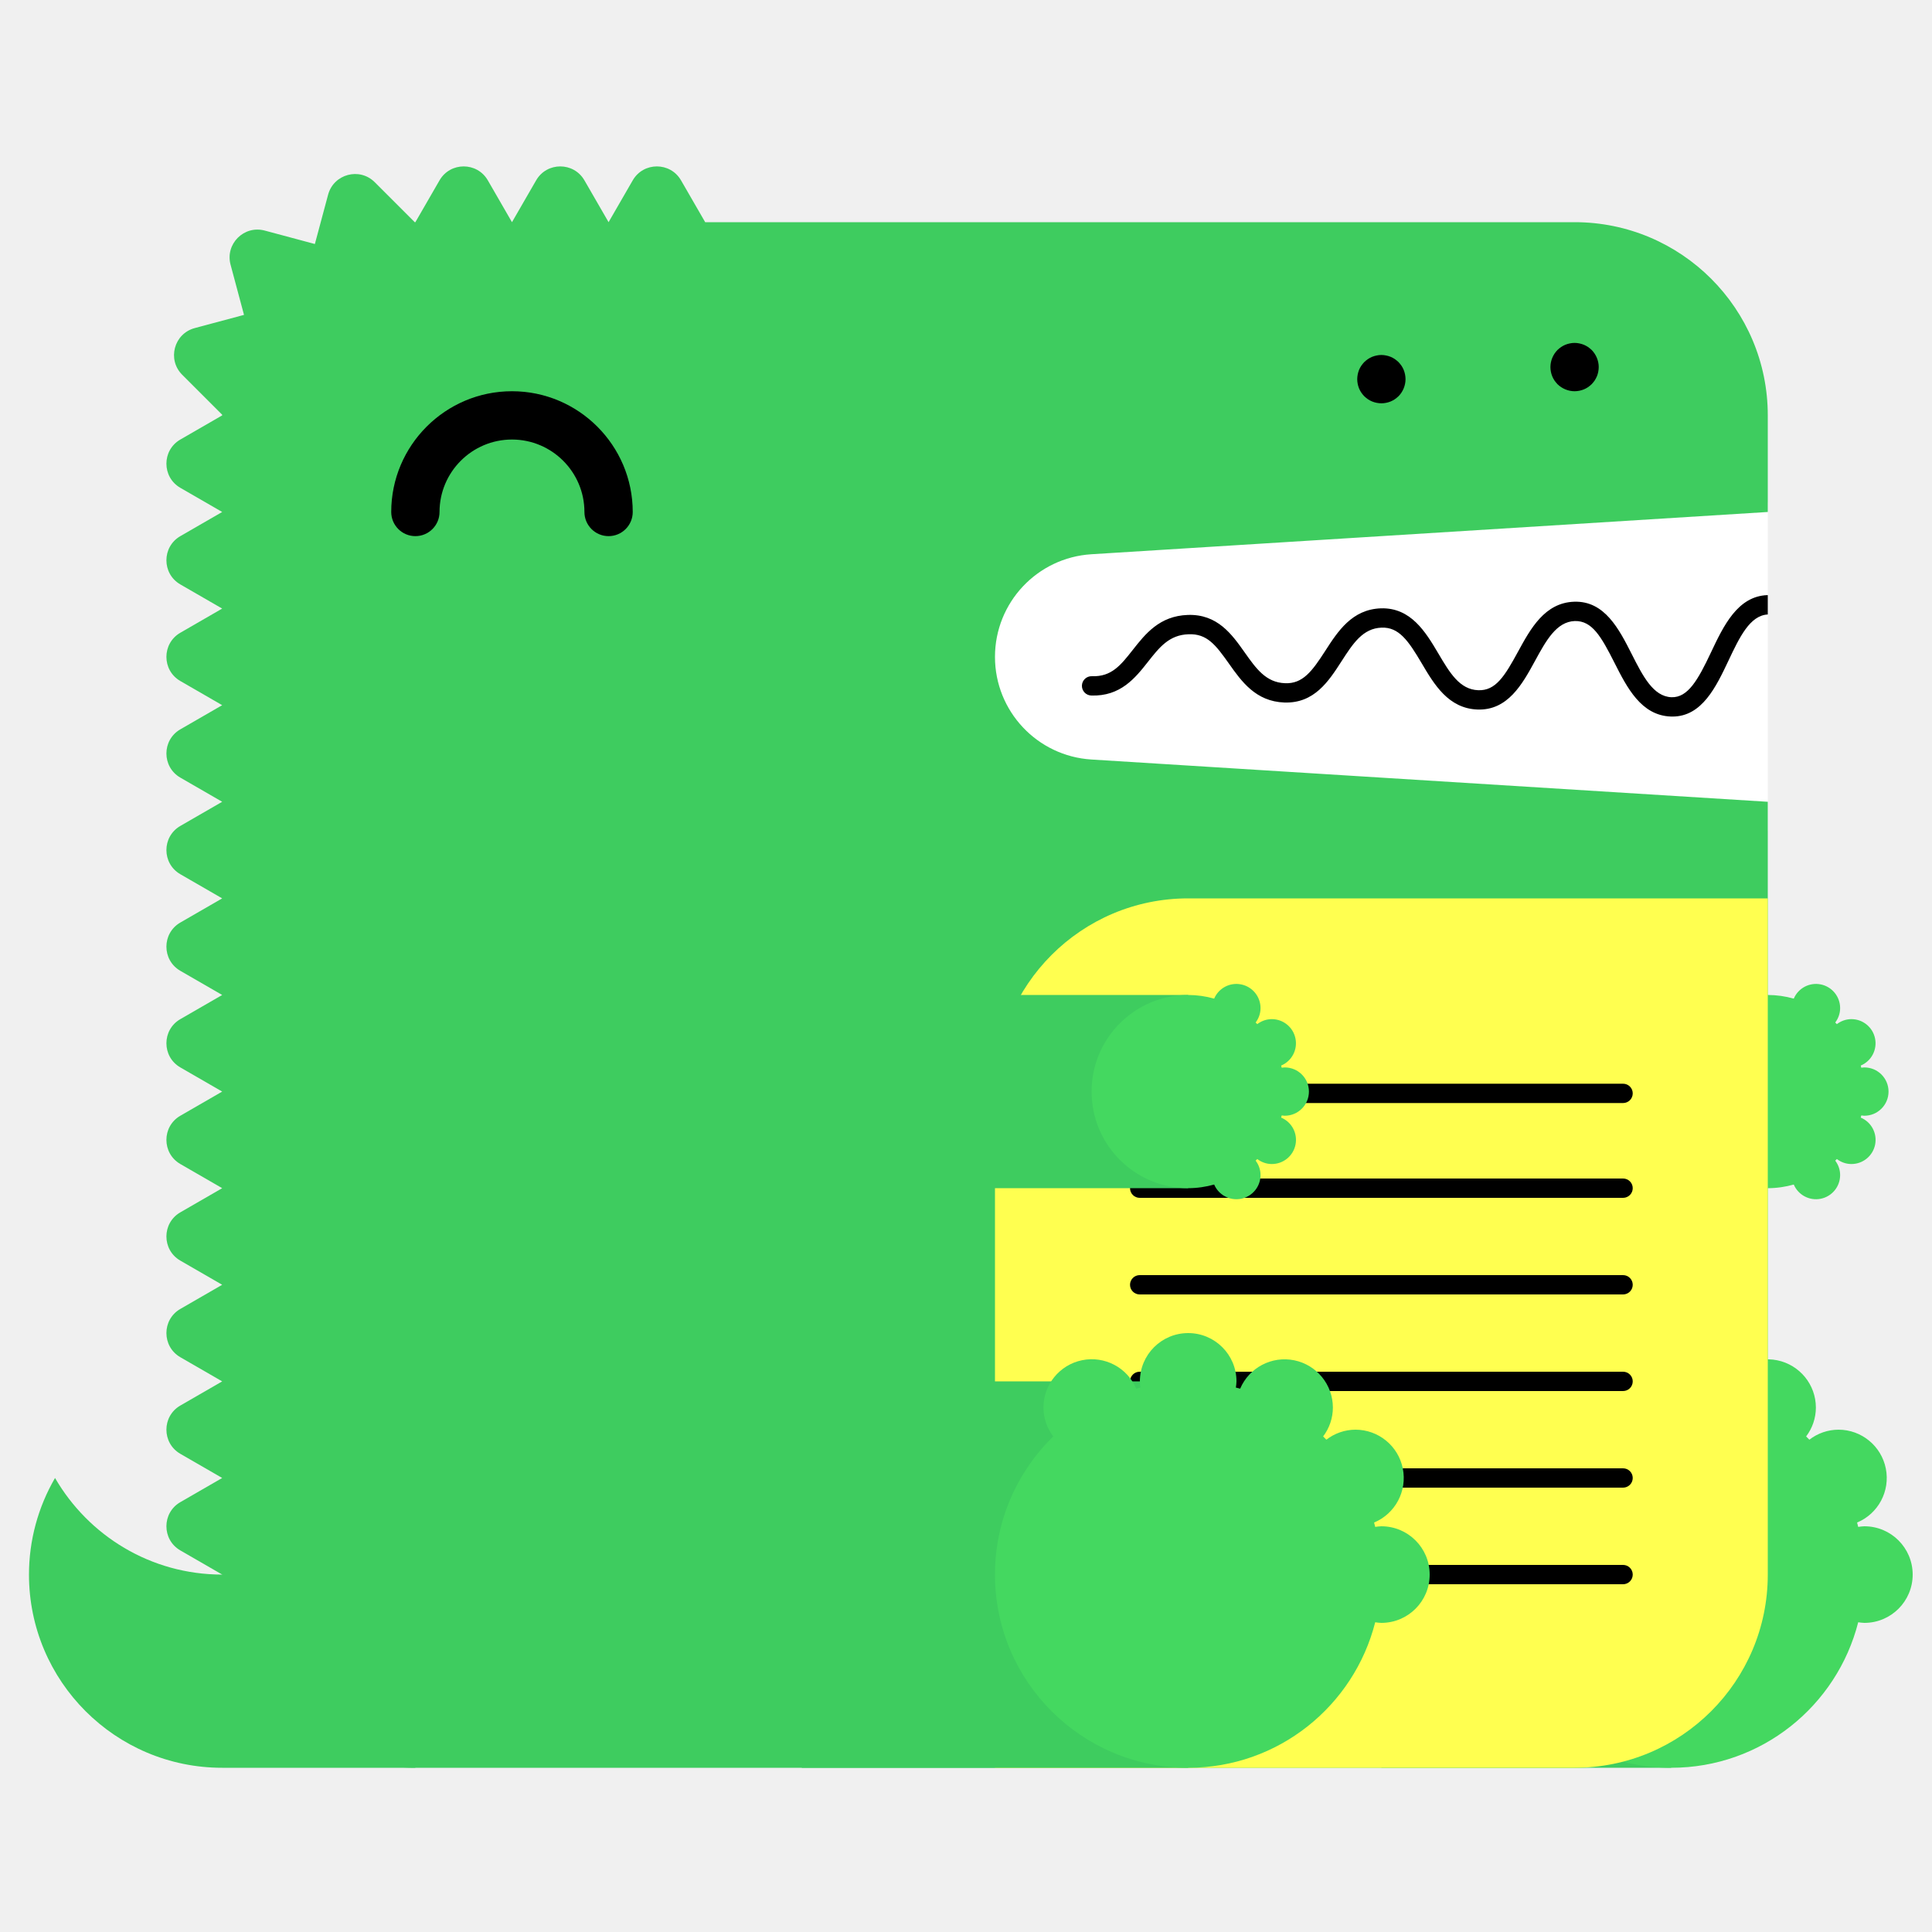
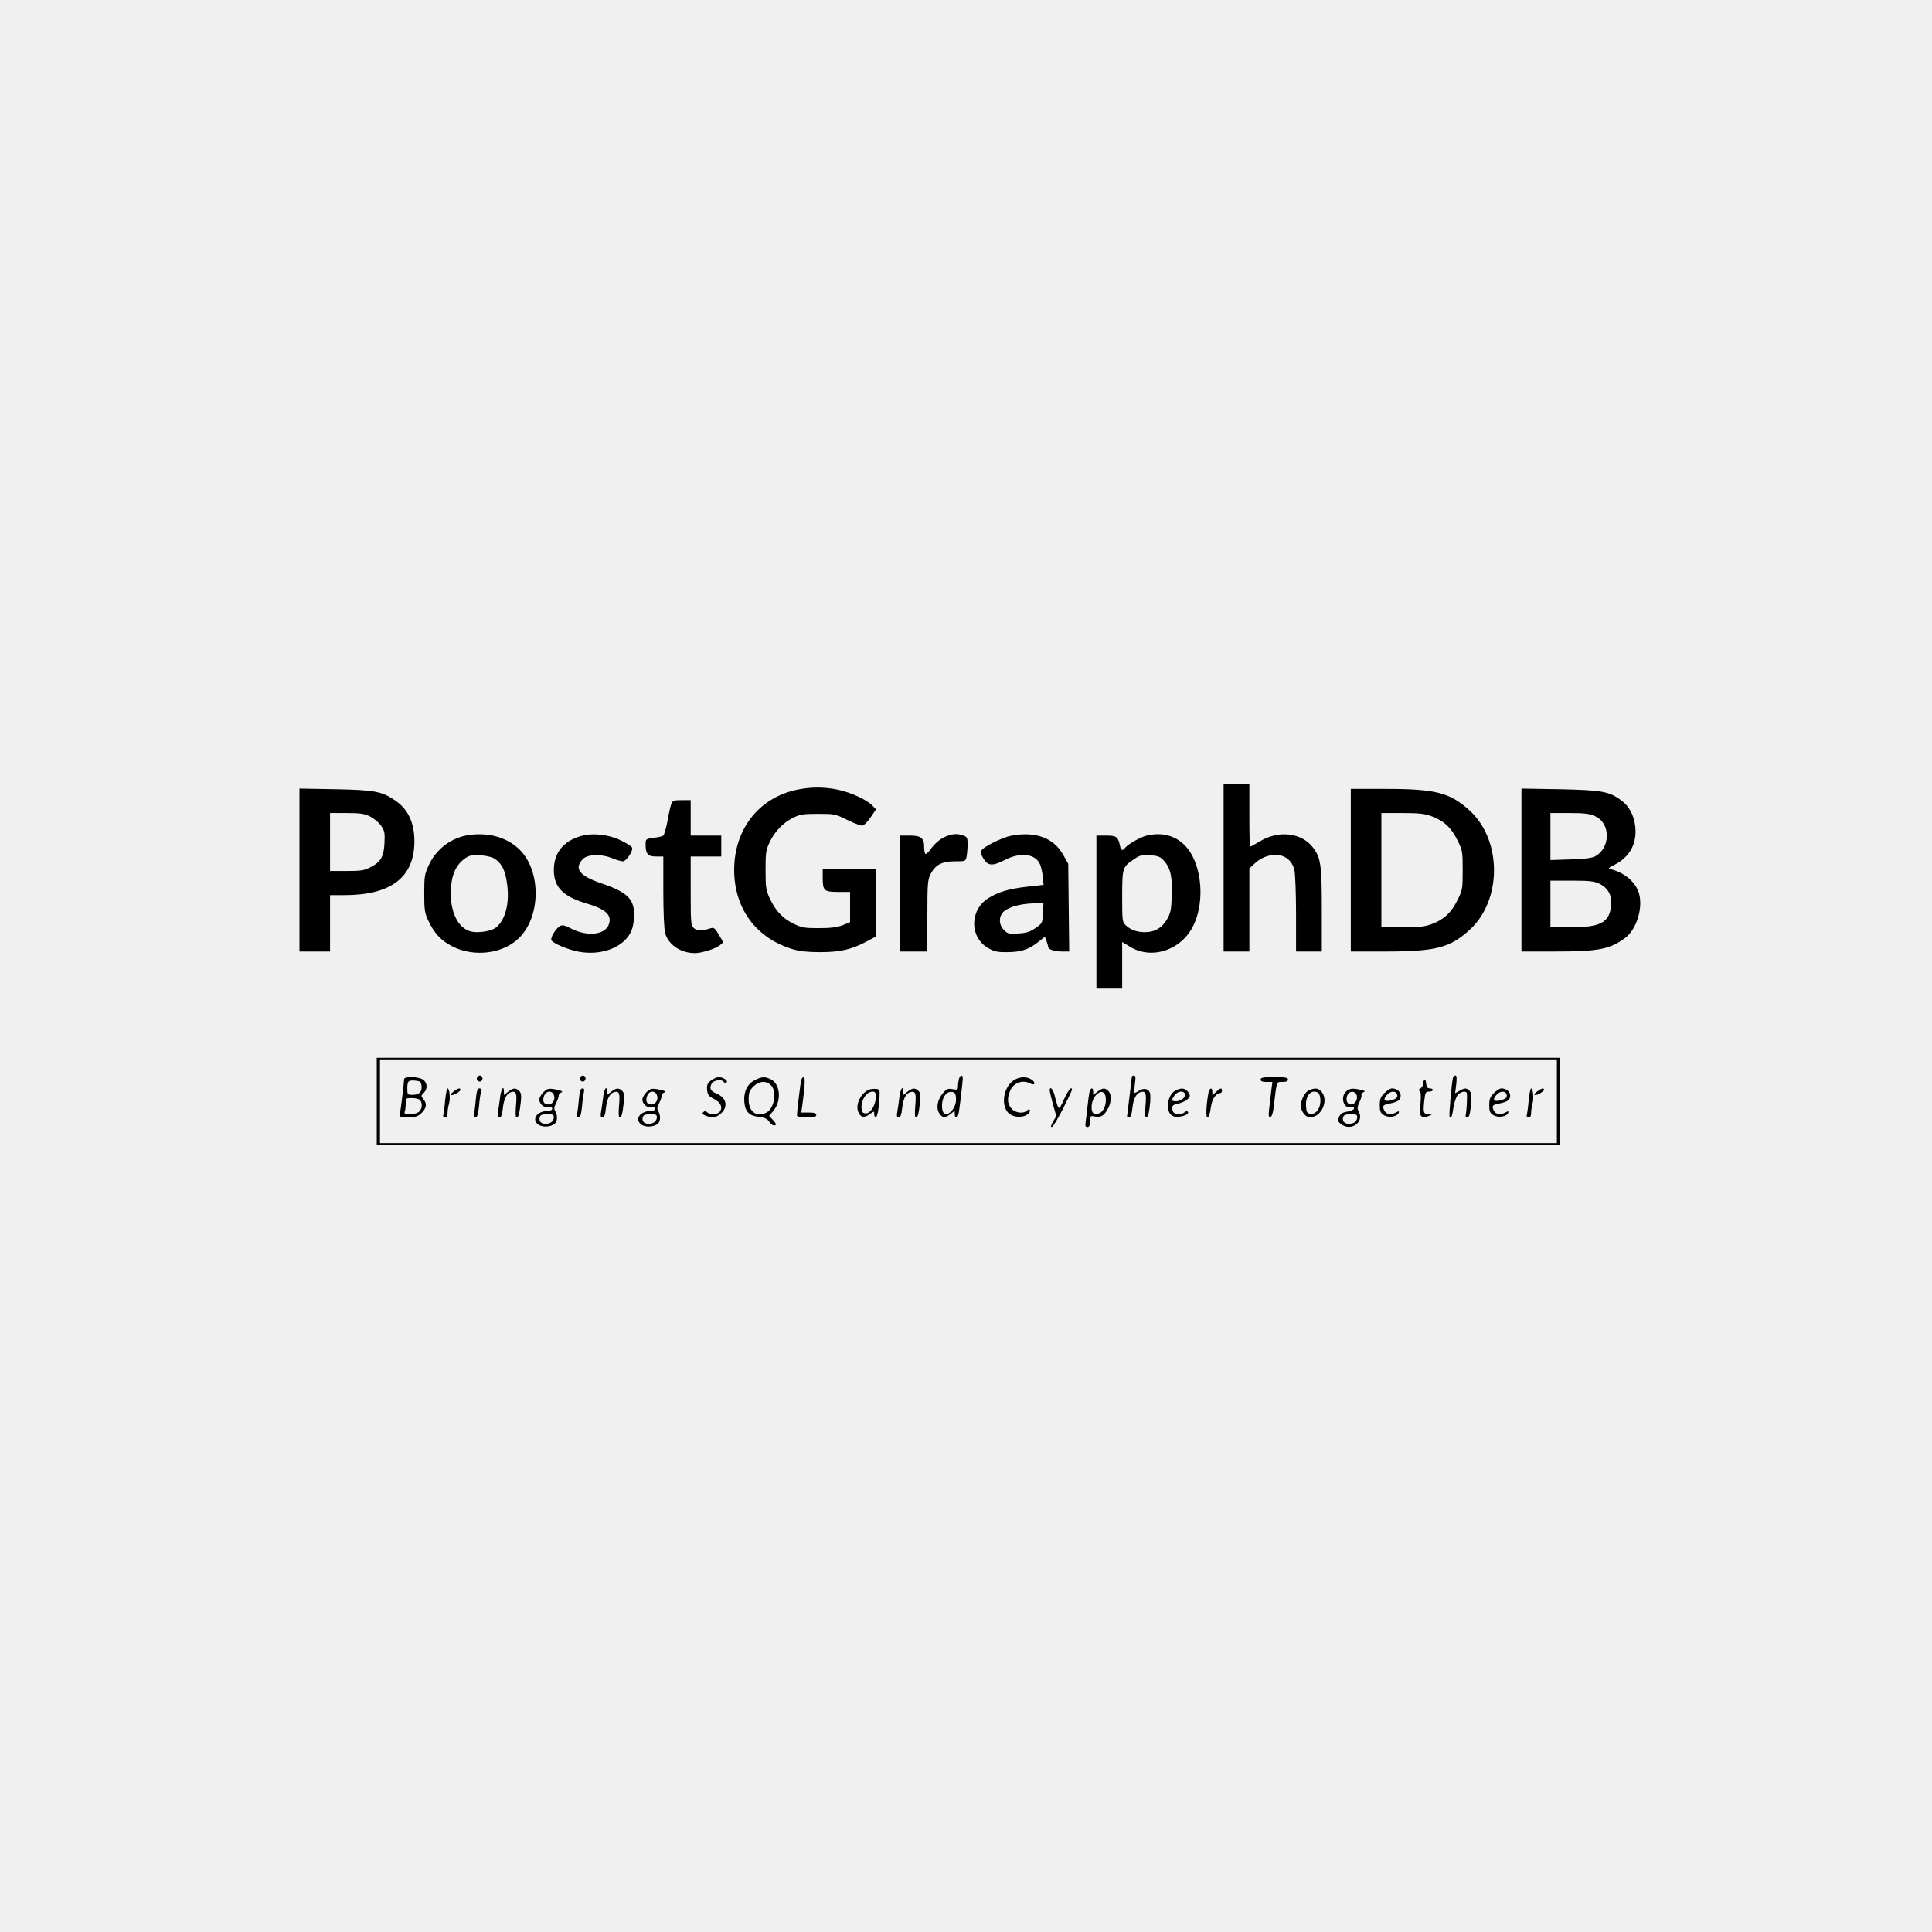
- <svg xmlns="http://www.w3.org/2000/svg" width="200" height="200" viewBox="0 0 200 200">
-   <g fill="none" fill-rule="evenodd">
-     <path fill="#FFF" d="M99 52h84v34H99z" />
-     <path d="M23 163c-7.398 0-13.843-4.027-17.303-10A19.886 19.886 0 0 0 3 163c0 11.046 8.954 20 20 20h20v-20H23z" fill="#3ECC5F" />
-     <path d="M112.98 57.376L183 53V43c0-11.046-8.954-20-20-20H73l-2.5-4.33c-1.112-1.925-3.889-1.925-5 0L63 23l-2.5-4.33c-1.111-1.925-3.889-1.925-5 0L53 23l-2.5-4.33c-1.111-1.925-3.889-1.925-5 0L43 23c-.022 0-.042.003-.065.003l-4.142-4.141c-1.57-1.571-4.252-.853-4.828 1.294l-1.369 5.104-5.192-1.392c-2.148-.575-4.111 1.389-3.535 3.536l1.39 5.193-5.102 1.367c-2.148.576-2.867 3.259-1.296 4.83l4.142 4.142c0 .021-.003.042-.003.064l-4.33 2.5c-1.925 1.111-1.925 3.889 0 5L23 53l-4.33 2.5c-1.925 1.111-1.925 3.889 0 5L23 63l-4.33 2.5c-1.925 1.111-1.925 3.889 0 5L23 73l-4.33 2.5c-1.925 1.111-1.925 3.889 0 5L23 83l-4.33 2.5c-1.925 1.111-1.925 3.889 0 5L23 93l-4.33 2.5c-1.925 1.111-1.925 3.889 0 5L23 103l-4.33 2.5c-1.925 1.111-1.925 3.889 0 5L23 113l-4.33 2.5c-1.925 1.111-1.925 3.889 0 5L23 123l-4.33 2.5c-1.925 1.111-1.925 3.889 0 5L23 133l-4.33 2.5c-1.925 1.111-1.925 3.889 0 5L23 143l-4.33 2.5c-1.925 1.111-1.925 3.889 0 5L23 153l-4.33 2.5c-1.925 1.111-1.925 3.889 0 5L23 163c0 11.046 8.954 20 20 20h120c11.046 0 20-8.954 20-20V83l-70.02-4.376A10.645 10.645 0 0 1 103 68c0-5.621 4.37-10.273 9.98-10.624" fill="#3ECC5F" />
-     <path fill="#3ECC5F" d="M143 183h30v-40h-30z" />
-     <path d="M193 158c-.219 0-.428.037-.639.064-.038-.15-.074-.301-.116-.451A5 5 0 0 0 190.32 148a4.96 4.96 0 0 0-3.016 1.036 26.531 26.531 0 0 0-.335-.336 4.955 4.955 0 0 0 1.011-2.987 5 5 0 0 0-9.599-1.959c-.148-.042-.297-.077-.445-.115.027-.211.064-.42.064-.639a5 5 0 0 0-5-5 5 5 0 0 0-5 5c0 .219.037.428.064.639-.148.038-.297.073-.445.115a4.998 4.998 0 0 0-9.599 1.959c0 1.125.384 2.151 1.011 2.987-3.717 3.632-6.031 8.693-6.031 14.3 0 11.046 8.954 20 20 20 9.339 0 17.16-6.41 19.361-15.064.211.027.42.064.639.064a5 5 0 0 0 5-5 5 5 0 0 0-5-5" fill="#44D860" />
-     <path fill="#3ECC5F" d="M153 123h30v-20h-30z" />
-     <path d="M193 115.5a2.5 2.5 0 1 0 0-5c-.109 0-.214.019-.319.032-.02-.075-.037-.15-.058-.225a2.501 2.501 0 0 0-.963-4.807c-.569 0-1.088.197-1.508.518a6.653 6.653 0 0 0-.168-.168c.314-.417.506-.931.506-1.494a2.5 2.5 0 0 0-4.8-.979A9.987 9.987 0 0 0 183 103c-5.522 0-10 4.478-10 10s4.478 10 10 10c.934 0 1.833-.138 2.69-.377a2.5 2.5 0 0 0 4.8-.979c0-.563-.192-1.077-.506-1.494.057-.055.113-.111.168-.168.42.321.939.518 1.508.518a2.5 2.5 0 0 0 .963-4.807c.021-.074.038-.15.058-.225.105.013.21.032.319.032" fill="#44D860" />
-     <path d="M63 55.5a2.5 2.5 0 0 1-2.5-2.5c0-4.136-3.364-7.5-7.5-7.5s-7.5 3.364-7.5 7.5a2.5 2.5 0 1 1-5 0c0-6.893 5.607-12.5 12.5-12.5S65.5 46.107 65.5 53a2.5 2.5 0 0 1-2.5 2.5" fill="#000" />
-     <path d="M103 183h60c11.046 0 20-8.954 20-20V93h-60c-11.046 0-20 8.954-20 20v70z" fill="#FFFF50" />
-     <path d="M168.02 124h-50.04a1 1 0 1 1 0-2h50.04a1 1 0 1 1 0 2m0 20h-50.04a1 1 0 1 1 0-2h50.04a1 1 0 1 1 0 2m0 20h-50.04a1 1 0 1 1 0-2h50.04a1 1 0 1 1 0 2m0-49.814h-50.04a1 1 0 1 1 0-2h50.04a1 1 0 1 1 0 2m0 19.814h-50.04a1 1 0 1 1 0-2h50.04a1 1 0 1 1 0 2m0 20h-50.04a1 1 0 1 1 0-2h50.04a1 1 0 1 1 0 2M183 61.611c-.012 0-.022-.006-.034-.005-3.09.105-4.552 3.196-5.842 5.923-1.346 2.85-2.387 4.703-4.093 4.647-1.889-.068-2.969-2.202-4.113-4.46-1.314-2.594-2.814-5.536-5.963-5.426-3.046.104-4.513 2.794-5.807 5.167-1.377 2.528-2.314 4.065-4.121 3.994-1.927-.07-2.951-1.805-4.136-3.813-1.321-2.236-2.848-4.75-5.936-4.664-2.994.103-4.465 2.385-5.763 4.4-1.373 2.13-2.335 3.428-4.165 3.351-1.973-.07-2.992-1.51-4.171-3.177-1.324-1.873-2.816-3.993-5.895-3.89-2.928.1-4.399 1.97-5.696 3.618-1.232 1.564-2.194 2.802-4.229 2.724a1 1 0 0 0-.072 2c3.017.101 4.545-1.8 5.872-3.487 1.177-1.496 2.193-2.787 4.193-2.855 1.926-.082 2.829 1.115 4.195 3.045 1.297 1.834 2.769 3.914 5.731 4.021 3.103.104 4.596-2.215 5.918-4.267 1.182-1.834 2.202-3.417 4.15-3.484 1.793-.067 2.769 1.35 4.145 3.681 1.297 2.197 2.766 4.686 5.787 4.796 3.125.108 4.634-2.62 5.949-5.035 1.139-2.088 2.214-4.06 4.119-4.126 1.793-.042 2.728 1.595 4.111 4.33 1.292 2.553 2.757 5.445 5.825 5.556l.169.003c3.064 0 4.518-3.075 5.805-5.794 1.139-2.41 2.217-4.68 4.067-4.773v-2z" fill="#000" />
-     <path fill="#3ECC5F" d="M83 183h40v-40H83z" />
-     <path d="M143 158c-.219 0-.428.037-.639.064-.038-.15-.074-.301-.116-.451A5 5 0 0 0 140.32 148a4.96 4.96 0 0 0-3.016 1.036 26.531 26.531 0 0 0-.335-.336 4.955 4.955 0 0 0 1.011-2.987 5 5 0 0 0-9.599-1.959c-.148-.042-.297-.077-.445-.115.027-.211.064-.42.064-.639a5 5 0 0 0-5-5 5 5 0 0 0-5 5c0 .219.037.428.064.639-.148.038-.297.073-.445.115a4.998 4.998 0 0 0-9.599 1.959c0 1.125.384 2.151 1.011 2.987-3.717 3.632-6.031 8.693-6.031 14.3 0 11.046 8.954 20 20 20 9.339 0 17.16-6.41 19.361-15.064.211.027.42.064.639.064a5 5 0 0 0 5-5 5 5 0 0 0-5-5" fill="#44D860" />
-     <path fill="#3ECC5F" d="M83 123h40v-20H83z" />
-     <path d="M133 115.5a2.5 2.5 0 1 0 0-5c-.109 0-.214.019-.319.032-.02-.075-.037-.15-.058-.225a2.501 2.501 0 0 0-.963-4.807c-.569 0-1.088.197-1.508.518a6.653 6.653 0 0 0-.168-.168c.314-.417.506-.931.506-1.494a2.5 2.5 0 0 0-4.8-.979A9.987 9.987 0 0 0 123 103c-5.522 0-10 4.478-10 10s4.478 10 10 10c.934 0 1.833-.138 2.69-.377a2.5 2.5 0 0 0 4.8-.979c0-.563-.192-1.077-.506-1.494.057-.055.113-.111.168-.168.42.321.939.518 1.508.518a2.5 2.5 0 0 0 .963-4.807c.021-.074.038-.15.058-.225.105.013.21.032.319.032" fill="#44D860" />
-     <path d="M143 41.75c-.16 0-.33-.02-.49-.05a2.52 2.52 0 0 1-.47-.14c-.15-.06-.29-.14-.431-.23-.13-.09-.259-.2-.38-.31-.109-.12-.219-.24-.309-.38s-.17-.28-.231-.43a2.619 2.619 0 0 1-.189-.96c0-.16.02-.33.05-.49.03-.16.08-.31.139-.47.061-.15.141-.29.231-.43.09-.13.2-.26.309-.38.121-.11.25-.22.38-.31.141-.09.281-.17.431-.23.149-.06.31-.11.47-.14.32-.07.65-.07.98 0 .159.03.32.08.47.14.149.06.29.14.43.23.13.09.259.2.38.31.11.12.22.25.31.38.09.14.17.28.23.43.06.16.11.31.14.47.029.16.05.33.05.49 0 .66-.271 1.31-.73 1.77-.121.11-.25.22-.38.31-.14.09-.281.17-.43.23a2.565 2.565 0 0 1-.96.19m20-1.25c-.66 0-1.3-.27-1.771-.73a3.802 3.802 0 0 1-.309-.38c-.09-.14-.17-.28-.231-.43a2.619 2.619 0 0 1-.189-.96c0-.66.27-1.3.729-1.77.121-.11.25-.22.38-.31.141-.09.281-.17.431-.23.149-.06.31-.11.47-.14.32-.07.66-.07.98 0 .159.03.32.08.47.14.149.06.29.14.43.23.13.09.259.2.38.31.459.47.73 1.11.73 1.77 0 .16-.021.33-.05.49-.03.16-.08.32-.14.47-.07.15-.14.29-.23.43-.09.13-.2.26-.31.38-.121.11-.25.22-.38.31-.14.09-.281.17-.43.23a2.565 2.565 0 0 1-.96.19" fill="#000" />
+ <svg xmlns="http://www.w3.org/2000/svg" version="1.0" width="1200pt" height="1200pt" viewBox="0 0 1200 1200" preserveAspectRatio="xMidYMid meet">
+   <g transform="translate(0,1200) scale(0.1,-0.1)" fill="#000000" stroke="none">
+     <path d="M7600 6610 l0 -520 80 0 80 0 0 258 0 258 28 26 c41 39 86 58 136 58 58 0 103 -37 116 -95 5 -22 10 -145 10 -272 l0 -233 80 0 80 0 0 258 c0 281 -6 324 -55 388 -70 92 -213 109 -330 38 -32 -19 -59 -34 -61 -34 -2 0 -4 88 -4 195 l0 195 -80 0 -80 0 0 -520z" />
+     <path d="M4946 7094 c-234 -51 -385 -245 -386 -496 0 -241 136 -426 365 -494 42 -13 93 -18 170 -18 123 0 192 16 288 66 l57 31 0 208 0 209 -165 0 -165 0 0 -51 c0 -81 8 -89 95 -89 l75 0 0 -94 0 -94 -47 -19 c-35 -13 -75 -18 -148 -18 -89 0 -106 3 -157 28 -67 33 -111 80 -147 157 -23 50 -26 67 -26 175 0 109 2 125 26 175 31 66 84 121 148 152 39 19 62 23 152 23 102 0 107 -1 182 -38 43 -21 85 -37 95 -35 9 2 32 25 50 52 l33 49 -23 24 c-33 35 -133 81 -213 98 -87 18 -169 18 -259 -1z" />
+     <path d="M1860 6596 l0 -506 95 0 95 0 0 175 0 175 88 0 c291 0 436 111 436 335 0 117 -41 201 -122 255 -83 55 -125 63 -369 68 l-223 4 0 -506z m440 332 c25 -13 55 -39 68 -58 21 -30 23 -45 20 -107 -4 -85 -23 -117 -88 -150 -37 -20 -60 -23 -147 -23 l-103 0 0 180 0 180 103 0 c87 0 110 -4 147 -22z" />
+     <path d="M8390 6595 l0 -505 218 0 c312 0 400 24 523 137 198 184 198 552 0 736 -123 113 -211 137 -523 137 l-218 0 0 -505z m502 335 c76 -28 122 -71 160 -148 32 -64 33 -71 33 -187 0 -116 -1 -123 -33 -187 -38 -77 -84 -120 -160 -148 -43 -16 -78 -20 -182 -20 l-130 0 0 355 0 355 130 0 c104 0 139 -4 182 -20z" />
+     <path d="M9450 6596 l0 -506 208 0 c272 0 342 14 437 85 69 52 110 182 86 272 -19 71 -85 129 -171 153 -24 6 -24 7 17 28 96 49 141 132 130 236 -7 71 -38 130 -89 166 -75 55 -119 62 -380 68 l-238 4 0 -506z m458 334 c98 -44 96 -200 -3 -250 -21 -10 -69 -16 -152 -18 l-123 -4 0 146 0 146 118 0 c94 0 125 -4 160 -20z m28 -420 c53 -26 78 -74 71 -136 -11 -104 -66 -133 -249 -134 l-128 0 0 145 0 145 132 0 c112 0 138 -3 174 -20z" />
+     <path d="M4170 7008 c-5 -13 -16 -61 -24 -107 -9 -47 -21 -88 -27 -92 -6 -4 -33 -10 -60 -13 -48 -7 -49 -7 -49 -42 0 -58 14 -74 65 -74 l45 0 0 -217 c0 -128 5 -234 11 -258 20 -73 97 -125 185 -125 42 0 128 27 154 48 l23 19 -28 47 c-23 40 -31 46 -49 41 -52 -17 -87 -17 -106 0 -19 17 -20 32 -20 232 l0 213 95 0 95 0 0 65 0 65 -95 0 -95 0 0 110 0 110 -55 0 c-48 0 -57 -3 -65 -22z" />
+     <path d="M2893 6810 c-99 -20 -186 -89 -229 -182 -27 -58 -29 -72 -29 -178 0 -103 3 -121 26 -170 36 -77 80 -124 150 -159 136 -68 315 -45 414 54 135 135 136 414 3 547 -80 80 -205 113 -335 88z m184 -147 c42 -30 61 -71 72 -149 18 -123 -10 -231 -71 -277 -28 -21 -110 -34 -152 -23 -77 19 -126 111 -126 236 0 116 33 187 105 229 32 18 140 9 172 -16z" />
+     <path d="M3608 6807 c-109 -31 -168 -105 -168 -211 0 -107 57 -165 207 -209 117 -35 156 -72 134 -130 -24 -63 -129 -75 -226 -28 -52 26 -63 28 -80 17 -26 -17 -58 -73 -50 -86 13 -22 107 -60 174 -72 127 -22 253 20 307 102 19 28 28 57 31 103 10 117 -33 163 -198 219 -140 47 -176 93 -119 152 29 30 113 33 178 7 29 -12 61 -21 71 -21 21 0 65 66 57 85 -2 7 -33 27 -68 44 -76 38 -176 49 -250 28z" />
+     <path d="M5861 6798 c-25 -12 -57 -40 -74 -64 -17 -24 -34 -41 -39 -38 -4 3 -8 23 -8 44 0 55 -19 70 -91 70 l-59 0 0 -360 0 -360 85 0 85 0 0 220 c0 203 2 224 20 261 30 58 71 79 151 79 66 0 67 0 73 31 3 17 6 51 6 75 0 39 -3 46 -26 54 -39 15 -75 12 -123 -12z" />
+     <path d="M6280 6809 c-53 -10 -169 -67 -183 -90 -8 -12 -4 -26 12 -53 28 -45 55 -47 135 -6 95 48 186 37 215 -27 7 -15 15 -51 18 -78 l5 -51 -98 -11 c-121 -14 -184 -33 -247 -73 -116 -74 -115 -245 3 -310 37 -21 58 -25 120 -24 83 1 130 16 191 65 l39 31 10 -27 c5 -14 10 -30 10 -35 0 -17 38 -30 85 -30 l46 0 -3 273 -3 272 -30 53 c-59 108 -173 150 -325 121z m198 -481 c-3 -61 -4 -63 -46 -92 -34 -24 -56 -31 -107 -34 -58 -4 -66 -2 -89 21 -27 27 -33 65 -16 98 21 38 104 66 203 68 l58 1 -3 -62z" />
+     <path d="M7123 6810 c-37 -8 -114 -52 -133 -74 -19 -24 -28 -20 -35 17 -11 50 -22 57 -86 57 l-59 0 0 -475 0 -475 80 0 80 0 0 145 0 144 48 -29 c136 -84 323 -21 396 135 58 121 56 298 -4 421 -56 114 -162 164 -287 134z m108 -158 c39 -44 52 -100 47 -217 -3 -87 -7 -106 -30 -146 -31 -53 -76 -79 -136 -79 -49 0 -89 14 -119 42 -22 21 -23 28 -23 182 1 179 1 180 76 231 34 23 47 26 98 23 51 -4 63 -9 87 -36z" />
+     <path d="M2340 5160 l0 -270 3675 0 3675 0 0 270 0 270 -3675 0 -3675 0 0 -270z m7330 0 l0 -260 -3655 0 -3655 0 0 260 0 260 3655 0 3655 0 0 -260z" />
+     <path d="M2964 5309 c-10 -17 13 -36 27 -22 12 12 4 33 -11 33 -5 0 -12 -5 -16 -11z" />
+     <path d="M3604 5309 c-10 -17 13 -36 27 -22 12 12 4 33 -11 33 -5 0 -12 -5 -16 -11z" />
+     <path d="M5956 5298 c-3 -13 -6 -33 -6 -46 0 -21 -3 -22 -33 -17 -29 6 -37 2 -60 -24 -35 -42 -44 -93 -23 -126 20 -30 35 -31 70 -4 l26 20 0 -20 c0 -28 18 -27 24 2 6 29 26 198 26 220 0 25 -17 21 -24 -5z m-18 -118 c6 -77 -78 -141 -86 -66 -7 60 22 110 62 104 16 -2 22 -11 24 -38z" />
+     <path d="M7030 5312 c0 -4 -7 -62 -15 -127 -8 -66 -15 -121 -15 -122 0 -2 6 -3 14 -3 9 0 15 18 19 54 6 59 23 93 49 102 34 11 40 -5 33 -82 -4 -50 -3 -74 4 -74 6 0 13 10 15 23 10 46 14 108 9 127 -7 28 -39 35 -69 15 -14 -9 -27 -15 -29 -13 -1 2 1 27 4 56 6 40 4 52 -6 52 -7 0 -13 -4 -13 -8z" />
+     <path d="M9025 5308 c-8 -29 -27 -239 -21 -245 10 -11 15 0 24 60 5 31 17 66 27 77 20 22 54 27 56 8 3 -25 -2 -113 -7 -130 -3 -12 0 -18 10 -18 10 0 16 17 21 64 8 76 5 95 -18 110 -13 8 -24 7 -48 -7 l-31 -17 7 55 c4 38 3 55 -5 55 -6 0 -12 -6 -15 -12z" />
+     <path d="M2510 5297 c0 -17 -19 -175 -25 -209 -4 -28 -4 -28 50 -28 42 0 59 5 79 23 34 31 40 60 18 87 -18 23 -18 24 0 42 25 25 23 63 -4 82 -28 20 -118 22 -118 3z m108 -40 c5 -38 -14 -57 -54 -57 -33 0 -34 1 -34 38 0 48 6 54 50 50 30 -3 35 -7 38 -31z m-10 -89 c17 -17 15 -54 -4 -72 -9 -9 -32 -16 -56 -16 -32 0 -39 3 -34 16 3 9 6 31 6 50 0 33 1 34 38 34 21 0 43 -5 50 -12z" />
+     <path d="M4416 5289 c-22 -17 -27 -28 -24 -58 3 -31 9 -39 43 -57 42 -21 56 -53 35 -80 -15 -17 -61 -19 -78 -2 -9 9 -15 9 -24 0 -8 -8 -5 -14 16 -22 40 -15 60 -13 89 10 51 41 42 100 -19 126 -41 17 -50 34 -34 63 11 22 63 30 75 11 4 -6 11 -7 17 -4 15 10 -20 34 -48 34 -12 0 -33 -10 -48 -21z" />
+     <path d="M4690 5292 c-48 -23 -72 -73 -67 -135 5 -62 30 -88 92 -94 34 -4 50 -12 62 -29 8 -13 22 -24 29 -24 20 0 17 10 -7 36 l-22 23 26 31 c52 61 44 165 -13 195 -37 19 -57 19 -100 -3z m100 -34 c37 -40 19 -142 -29 -168 -61 -32 -111 4 -111 81 0 43 5 55 29 80 36 36 81 39 111 7z" />
+     <path d="M4976 5288 c-6 -25 -26 -195 -26 -215 0 -9 19 -13 60 -13 47 0 60 3 60 15 0 11 -12 15 -46 15 l-47 0 6 43 c17 120 19 177 9 177 -7 0 -14 -10 -16 -22z" />
+     <path d="M6315 5300 c-87 -35 -109 -187 -33 -226 35 -18 89 -12 108 12 16 18 4 32 -12 16 -22 -22 -75 -14 -97 14 -25 31 -26 62 -7 109 21 50 78 71 126 45 28 -15 35 6 8 24 -24 17 -61 20 -93 6z" />
+     <path d="M7830 5295 c0 -11 11 -15 36 -15 l37 0 -7 -55 c-3 -30 -9 -80 -13 -111 -5 -46 -3 -56 8 -52 9 3 17 28 21 69 19 158 15 149 54 149 24 0 34 5 34 15 0 12 -16 15 -85 15 -69 0 -85 -3 -85 -15z" />
+     <path d="M8848 5294 c-5 -4 -8 -15 -8 -25 0 -10 -8 -23 -17 -29 -12 -7 -14 -13 -6 -16 8 -4 10 -28 6 -79 -5 -64 -3 -75 11 -81 9 -4 27 -2 39 4 l22 11 -22 0 c-31 1 -34 11 -27 80 6 56 9 61 30 61 13 0 24 5 24 10 0 6 -9 10 -19 10 -15 0 -21 8 -23 31 -2 17 -6 27 -10 23z" />
+     <path d="M2765 5168 c-3 -40 -9 -81 -11 -90 -4 -12 0 -18 10 -18 11 0 16 9 16 28 0 15 4 41 9 57 9 33 3 95 -9 95 -4 0 -11 -33 -15 -72z" />
+     <path d="M2822 5224 c-32 -22 -27 -35 8 -18 17 9 30 20 30 25 0 13 -13 11 -38 -7z" />
+     <path d="M2955 5168 c-3 -40 -9 -81 -11 -90 -3 -11 0 -18 9 -18 11 0 17 18 22 68 3 37 9 77 12 90 4 15 1 22 -10 22 -11 0 -17 -18 -22 -72z" />
+     <path d="M3106 5183 c-4 -32 -10 -73 -13 -90 -4 -25 -2 -33 9 -33 11 0 17 16 21 54 6 59 23 93 49 102 34 11 40 -5 33 -82 -4 -50 -3 -74 4 -74 12 0 17 20 26 97 4 39 2 55 -10 67 -22 21 -37 20 -69 -5 l-26 -20 0 20 c0 45 -18 18 -24 -36z" />
+     <path d="M3375 5216 c-14 -14 -25 -34 -25 -45 0 -29 29 -53 57 -48 15 3 23 -1 23 -9 0 -8 -11 -14 -25 -14 -67 0 -105 -49 -64 -83 25 -20 78 -19 105 4 17 14 18 52 3 77 -9 14 -8 25 5 50 9 17 16 38 16 46 0 8 6 16 13 19 19 7 6 14 -40 22 -37 6 -45 3 -68 -19z m63 -13 c15 -28 -3 -63 -32 -63 -29 0 -39 21 -26 55 11 29 45 34 58 8z m2 -141 c0 -26 -20 -42 -52 -42 -30 0 -44 19 -34 45 3 10 19 15 46 15 32 0 40 -4 40 -18z" />
+     <path d="M3595 5168 c-3 -40 -9 -81 -11 -90 -3 -11 0 -18 9 -18 11 0 17 18 22 68 3 37 9 77 12 90 4 15 1 22 -10 22 -11 0 -17 -18 -22 -72z" />
+     <path d="M3746 5183 c-4 -32 -10 -73 -13 -90 -4 -25 -2 -33 9 -33 11 0 17 16 21 54 6 59 23 93 49 102 34 11 40 -5 33 -82 -4 -50 -3 -74 4 -74 12 0 17 20 26 97 4 39 2 55 -10 67 -22 21 -37 20 -69 -5 l-26 -20 0 20 c0 45 -18 18 -24 -36z" />
+     <path d="M4015 5216 c-14 -14 -25 -34 -25 -45 0 -29 29 -53 57 -48 15 3 23 -1 23 -9 0 -8 -11 -14 -25 -14 -67 0 -105 -49 -64 -83 25 -20 78 -19 105 4 17 14 18 52 3 77 -9 14 -8 25 5 50 9 17 16 38 16 46 0 8 6 16 13 19 19 7 6 14 -40 22 -37 6 -45 3 -68 -19z m63 -13 c15 -28 -3 -63 -32 -63 -29 0 -39 21 -26 55 11 29 45 34 58 8z m2 -141 c0 -26 -20 -42 -52 -42 -30 0 -44 19 -34 45 3 10 19 15 46 15 32 0 40 -4 40 -18z" />
+     <path d="M5400 5233 c-51 -19 -88 -91 -70 -137 14 -37 36 -42 71 -17 29 21 29 21 29 1 0 -11 4 -20 9 -20 10 0 20 53 24 130 2 42 0 45 -23 47 -14 1 -32 -1 -40 -4z m40 -46 c0 -48 -32 -102 -61 -102 -18 0 -25 6 -27 24 -8 53 28 111 68 111 16 0 20 -7 20 -33z" />
+     <path d="M5586 5183 c-4 -32 -10 -73 -13 -90 -4 -25 -2 -33 9 -33 11 0 17 16 21 54 6 59 23 93 49 102 34 11 40 -5 33 -82 -4 -50 -3 -74 4 -74 12 0 17 20 26 97 4 39 2 55 -10 67 -22 21 -37 20 -69 -5 l-26 -20 0 20 c0 45 -18 18 -24 -36z" />
+     <path d="M6520 5227 c0 -7 9 -45 20 -86 l21 -73 -20 -34 c-14 -23 -16 -34 -8 -34 7 0 38 52 70 115 62 124 62 125 47 125 -5 0 -24 -30 -41 -67 -34 -75 -33 -76 -59 25 -10 39 -30 59 -30 29z" />
+     <path d="M6766 5213 c-3 -16 -8 -53 -11 -83 -3 -30 -8 -72 -11 -92 -5 -30 -3 -38 10 -38 12 0 16 10 16 35 0 35 1 36 33 30 37 -6 57 7 80 52 21 40 22 87 1 107 -21 21 -36 20 -68 -5 l-26 -20 0 20 c0 31 -18 26 -24 -6z m102 -32 c5 -45 -16 -90 -44 -97 -32 -8 -44 2 -44 39 0 81 81 134 88 58z" />
+     <path d="M7303 5228 c-55 -27 -68 -137 -18 -160 33 -15 111 9 92 28 -4 4 -13 2 -19 -4 -17 -17 -65 -15 -72 4 -12 30 -6 42 26 48 41 8 78 32 78 51 0 19 -28 45 -48 44 -9 0 -27 -5 -39 -11z m57 -28 c0 -21 -27 -40 -59 -40 -25 0 -26 8 -5 38 20 28 64 30 64 2z" />
+     <path d="M7506 5213 c-14 -73 -17 -153 -7 -153 10 0 14 11 25 79 7 38 31 71 53 71 7 0 13 7 13 15 0 21 -10 19 -37 -7 l-23 -21 0 21 c0 31 -17 27 -24 -5z" />
+     <path d="M8133 5230 c-27 -11 -53 -59 -53 -100 0 -32 30 -70 55 -70 76 0 122 111 69 164 -17 18 -38 19 -71 6z m61 -26 c22 -57 -8 -127 -52 -122 -24 3 -27 8 -30 46 -4 53 18 92 52 92 13 0 27 -7 30 -16z" />
+     <path d="M8360 5220 c-37 -37 -13 -108 31 -97 11 3 19 0 19 -8 0 -7 -18 -15 -40 -19 -31 -5 -44 -13 -52 -32 -11 -23 -10 -29 11 -45 60 -49 146 10 111 76 -11 20 -10 30 4 60 9 19 15 39 12 44 -3 5 2 12 12 17 14 6 12 8 -13 14 -52 13 -74 11 -95 -10z m68 -28 c4 -28 -14 -52 -39 -52 -23 0 -33 33 -19 60 15 29 54 23 58 -8z m2 -130 c0 -26 -20 -42 -52 -42 -30 0 -44 19 -34 45 3 10 19 15 46 15 32 0 40 -4 40 -18z" />
+     <path d="M8599 5211 c-24 -24 -29 -38 -29 -75 0 -38 4 -48 25 -62 29 -19 85 -10 93 15 3 10 0 11 -16 2 -31 -17 -60 -13 -72 8 -16 31 -12 38 27 46 55 10 73 23 73 50 0 25 -25 45 -55 45 -9 0 -30 -13 -46 -29z m78 -7 c8 -20 -6 -32 -45 -40 -37 -7 -43 8 -15 38 20 22 52 24 60 2z" />
+     <path d="M9279 5211 c-24 -24 -29 -38 -29 -75 0 -38 4 -48 25 -62 29 -19 85 -10 93 15 3 10 0 11 -16 2 -31 -17 -60 -13 -72 8 -16 31 -12 38 27 46 55 10 73 23 73 50 0 25 -25 45 -55 45 -9 0 -30 -13 -46 -29z m78 -7 c8 -20 -6 -32 -45 -40 -37 -7 -43 8 -15 38 20 22 52 24 60 2z" />
+     <path d="M9495 5168 c-3 -40 -9 -81 -11 -90 -4 -12 0 -18 10 -18 11 0 16 9 16 28 0 15 4 41 9 57 9 33 3 95 -9 95 -4 0 -11 -33 -15 -72z" />
+     <path d="M9552 5224 c-32 -22 -27 -35 8 -18 17 9 30 20 30 25 0 13 -13 11 -38 -7z" />
  </g>
</svg>
